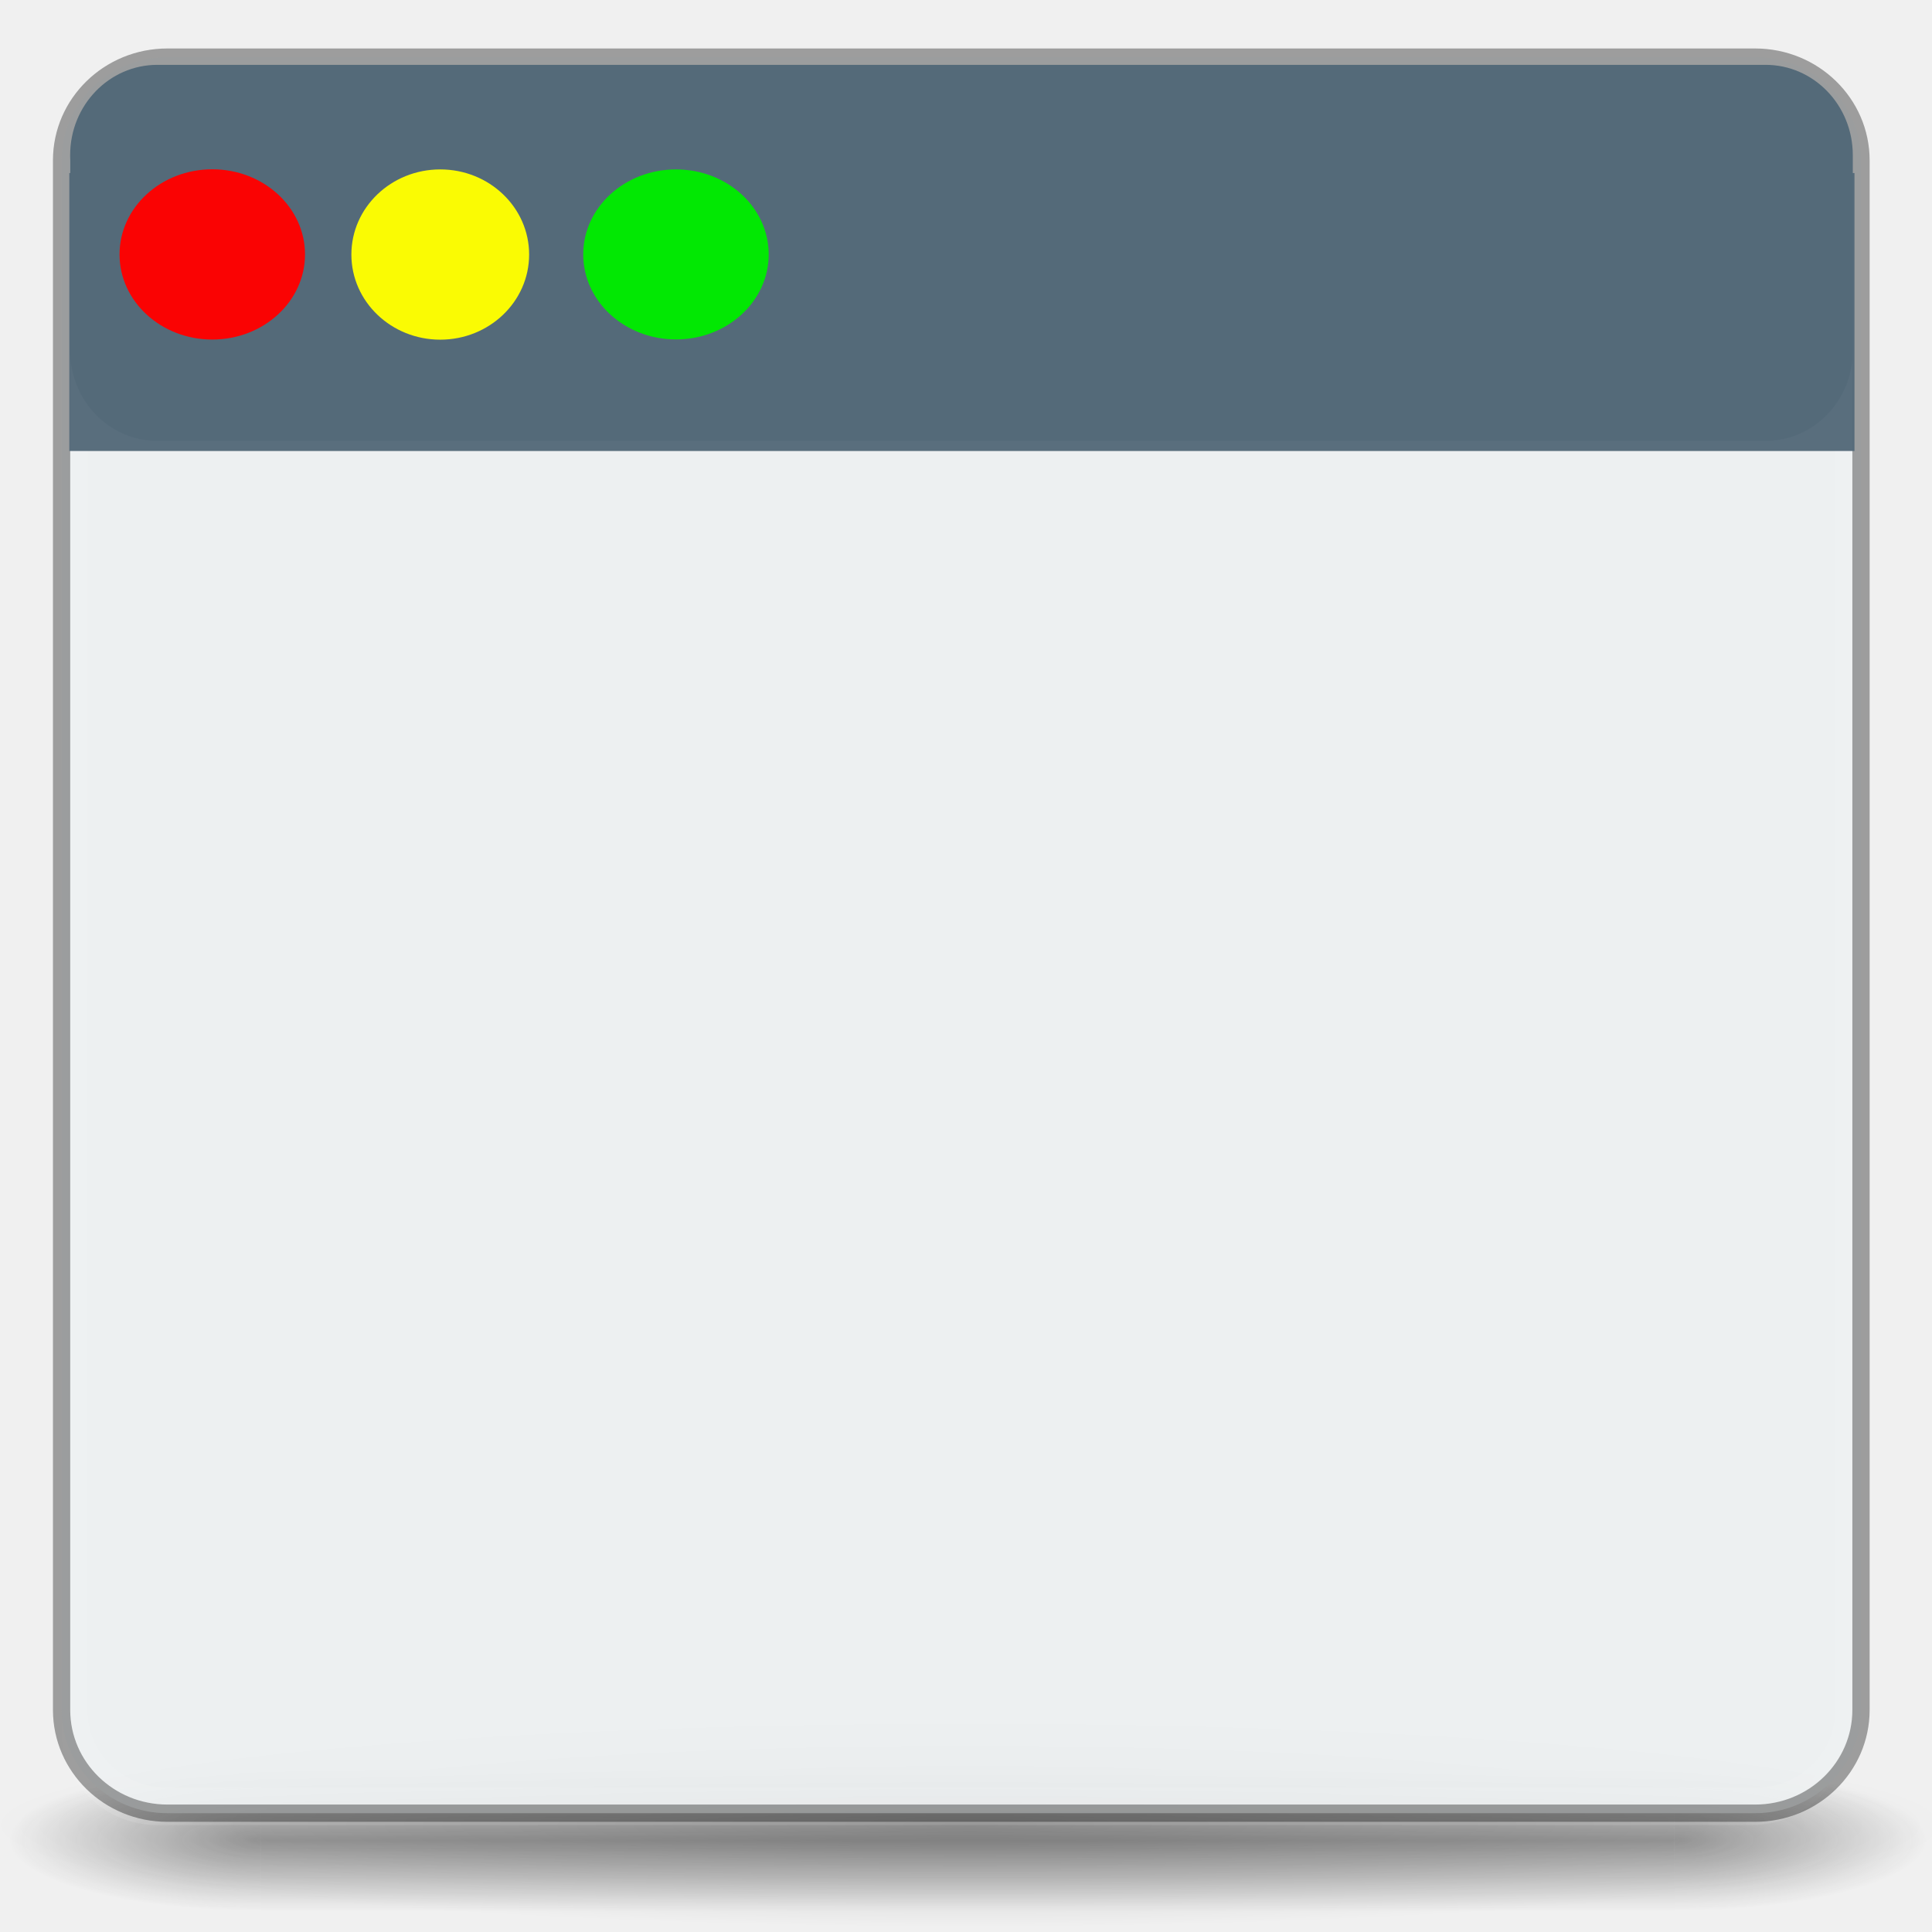
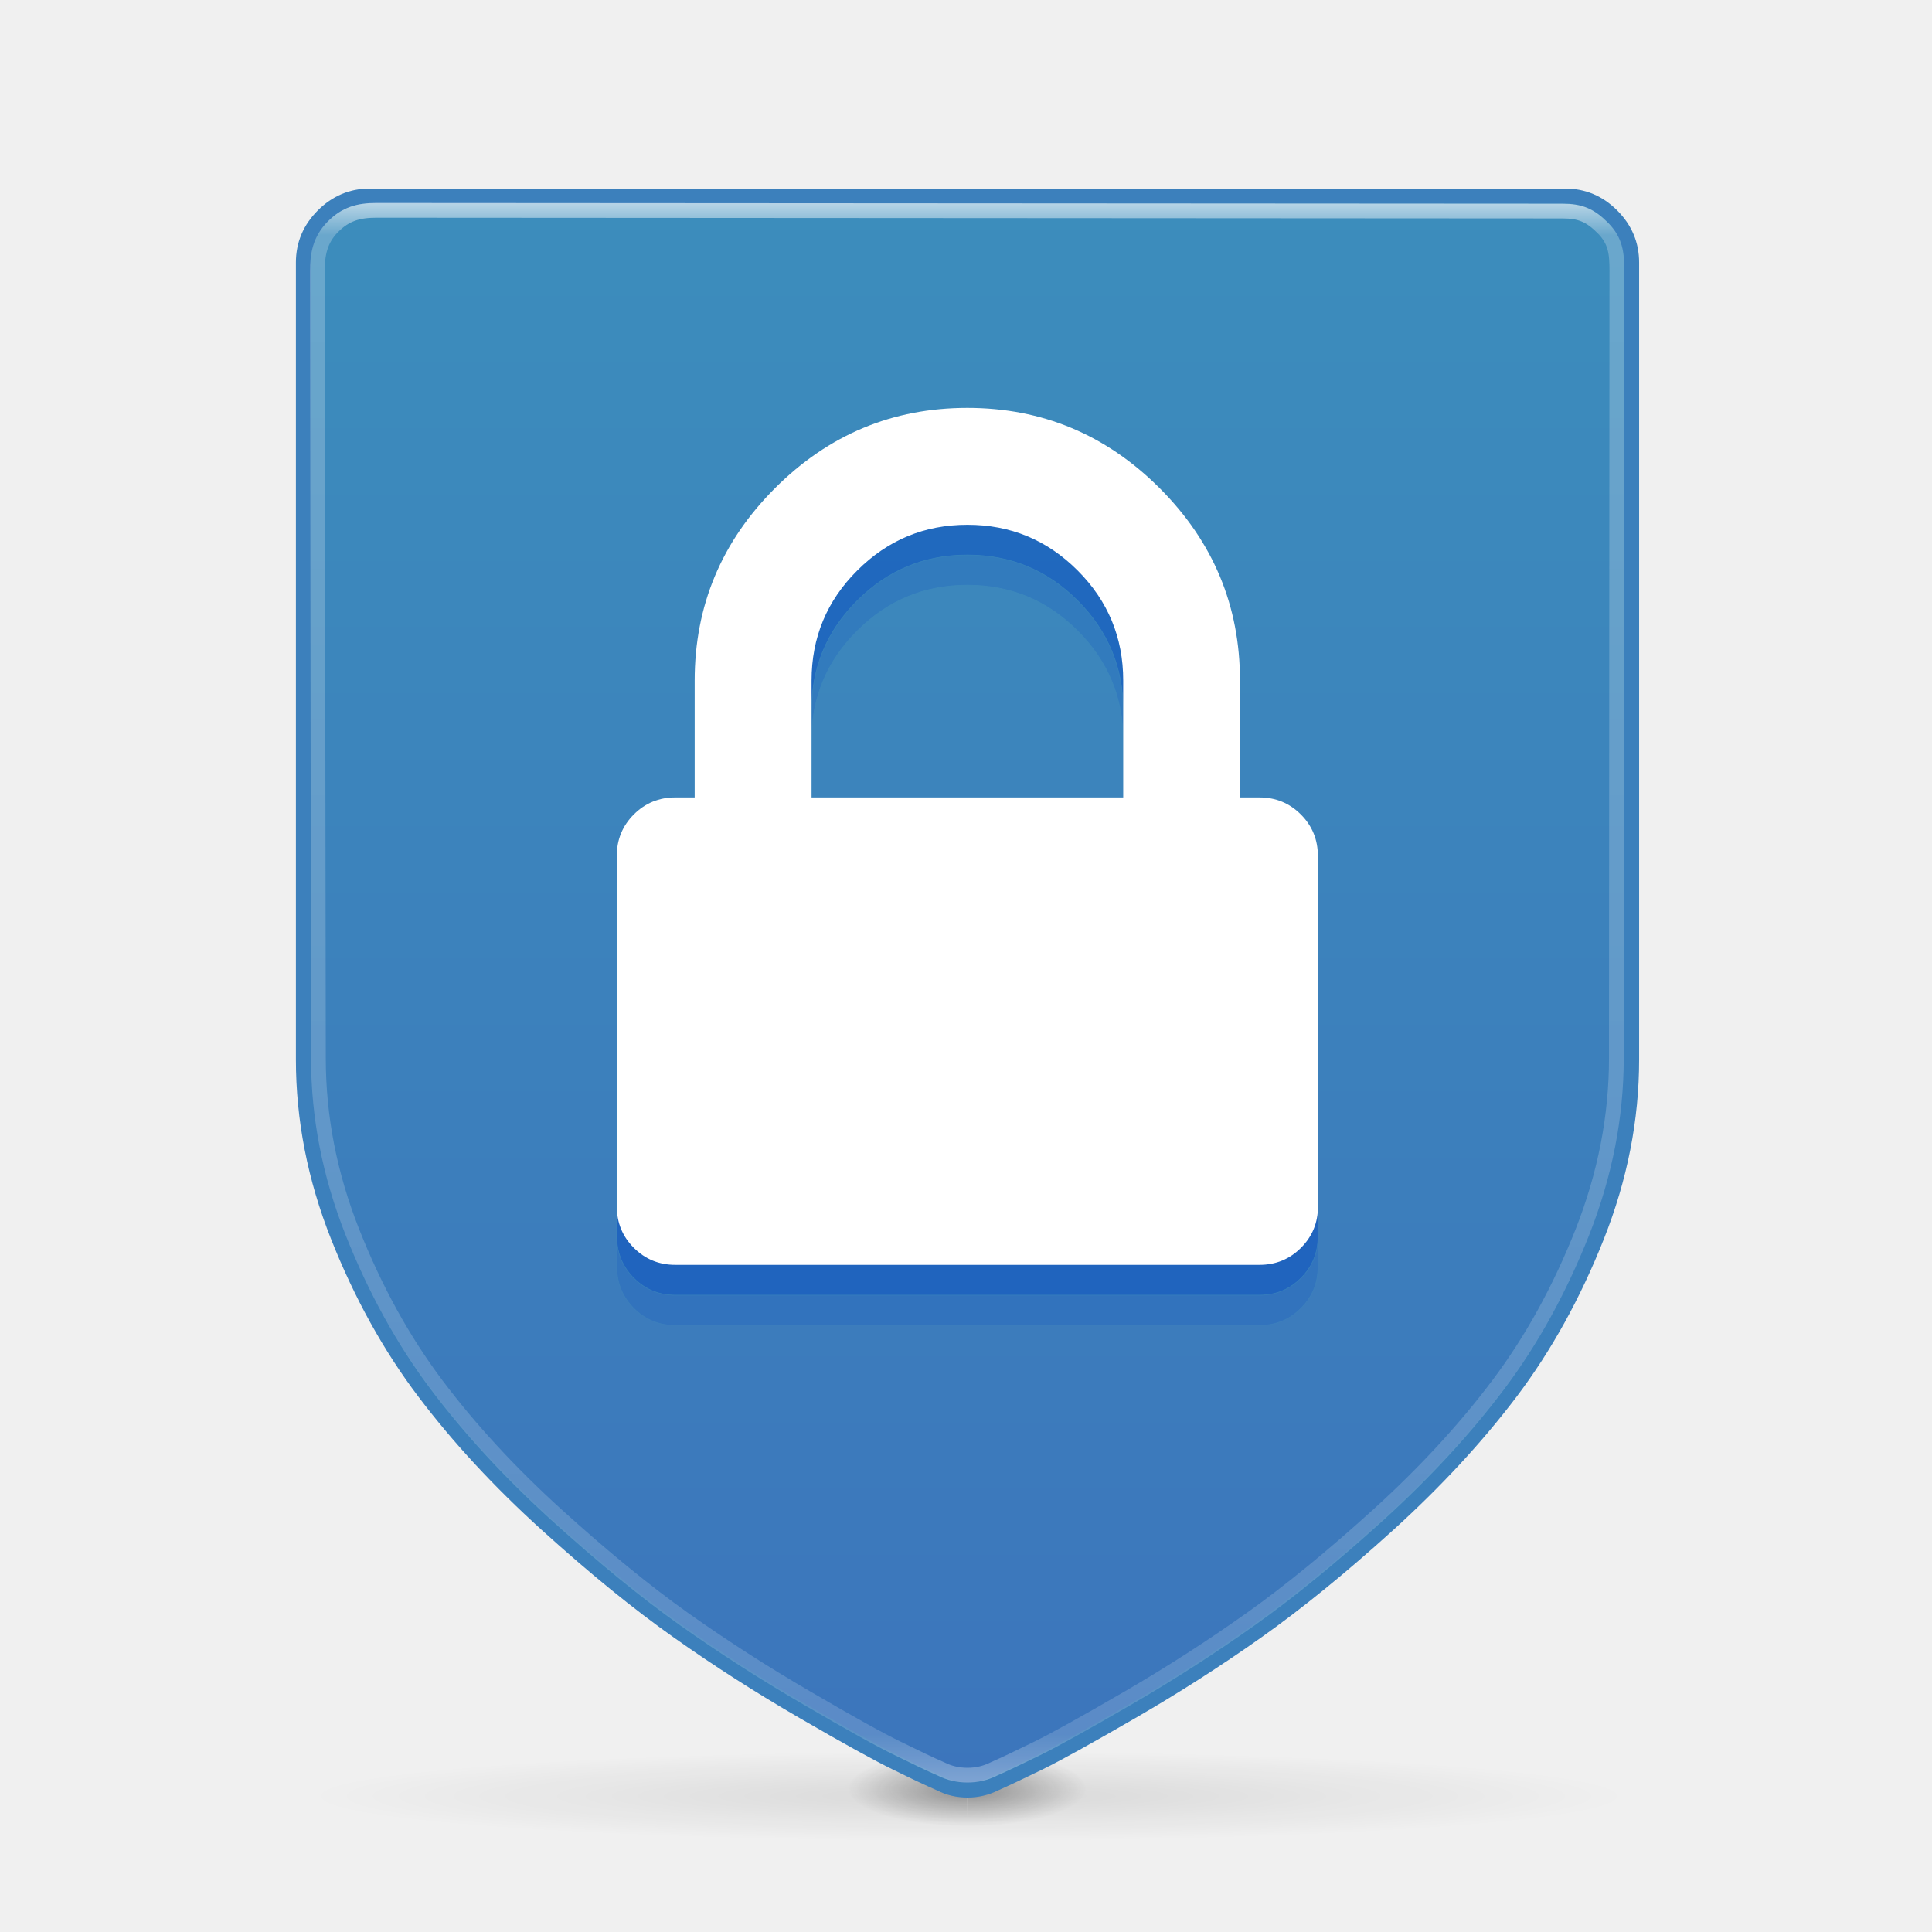
- <svg xmlns="http://www.w3.org/2000/svg" xmlns:xlink="http://www.w3.org/1999/xlink" version="1.1" width="16" height="16" id="svg3508">
-   <defs id="defs3510">
-     <linearGradient x1="23.996" y1="-0.667" x2="24" y2="40.444" id="linearGradient3174-3" xlink:href="#linearGradient3977-7-7" gradientUnits="userSpaceOnUse" gradientTransform="matrix(0.2972973,0,0,0.2432432,1.866156,3.162159)" />
-     <linearGradient id="linearGradient3977-7-7">
-       <stop id="stop3979-6-6" style="stop-color:#ffffff;stop-opacity:1" offset="0" />
-       <stop id="stop3981-3-44" style="stop-color:#ffffff;stop-opacity:0.235" offset="0" />
-       <stop id="stop3983-8-5" style="stop-color:#ffffff;stop-opacity:0.157" offset="1" />
-       <stop id="stop3985-2-08" style="stop-color:#ffffff;stop-opacity:0.392" offset="1" />
+ <svg xmlns="http://www.w3.org/2000/svg" xmlns:xlink="http://www.w3.org/1999/xlink" width="16" height="16" viewBox="0 0 16 16" version="1.1" id="svg217">
+   <defs id="defs221">
+     <linearGradient id="linearGradient7072">
+       <stop id="stop7068" offset="0" style="stop-color:#3c8dbc;stop-opacity:1" />
+       <stop id="stop7070" offset="1" style="stop-color:#3c75bc;stop-opacity:1" />
    </linearGradient>
-     <linearGradient x1="25.132" y1="0.985" x2="25.132" y2="47.013" id="linearGradient3182-5" xlink:href="#linearGradient4337" gradientUnits="userSpaceOnUse" gradientTransform="matrix(0.3714277,0,0,0.2390117,-1.914262,2.897046)" />
-     <linearGradient id="linearGradient5736">
-       <stop id="stop5738" style="stop-color:#586e75;stop-opacity:1" offset="0" />
-       <stop id="stop5740" style="stop-color:#073642;stop-opacity:1" offset="1" />
+     <linearGradient id="linearGradient5421">
+       <stop id="stop5417" offset="0" style="stop-color:#ffffff;stop-opacity:1" />
+       <stop style="stop-color:#ffffff;stop-opacity:0.235" offset="0.038" id="stop5441" />
+       <stop id="stop5453" offset="0.962" style="stop-color:#ffffff;stop-opacity:0.157" />
+       <stop id="stop5419" offset="1" style="stop-color:#ffffff;stop-opacity:0.392" />
    </linearGradient>
-     <linearGradient id="linearGradient4337">
-       <stop id="stop4339" style="stop-color:#fdf6e3;stop-opacity:1" offset="0" />
-       <stop id="stop4341" style="stop-color:#eee8d5;stop-opacity:1" offset="1" />
+     <linearGradient id="linearGradient5317-0">
+       <stop style="stop-color:#8cd5ff;stop-opacity:1" offset="0" id="stop5313" />
+       <stop style="stop-color:#3689e6;stop-opacity:1" offset="1" id="stop5315" />
    </linearGradient>
-     <linearGradient gradientTransform="matrix(0.3402577,0.09076733,-0.05512078,0.2048136,1.232501,-0.0196911)" gradientUnits="userSpaceOnUse" xlink:href="#linearGradient5736" id="linearGradient3192-0-3" y2="55.173" x2="26.445" y1="-2.101" x1="17.231" />
-     <linearGradient y2="47.013" x2="25.132" y1="0.985" x1="25.132" gradientTransform="matrix(0.3714277,0,0,0.2390117,-1.914262,2.897046)" gradientUnits="userSpaceOnUse" id="linearGradient4526" xlink:href="#linearGradient5736" />
-     <linearGradient y2="40.444" x2="24" y1="-0.667" x1="23.996" gradientTransform="matrix(0.2972973,0,0,0.2432432,1.866156,3.162159)" gradientUnits="userSpaceOnUse" id="linearGradient4528" xlink:href="#linearGradient3977-7-7" />
-     <radialGradient gradientTransform="matrix(0.06180142,0,0,0.01958996,1.341702,11.47563)" gradientUnits="userSpaceOnUse" xlink:href="#linearGradient3820-7-2-1" id="radialGradient3025-3" fy="186.171" fx="99.157" r="62.769" cy="186.171" cx="99.157" />
-     <linearGradient id="linearGradient3820-7-2-1">
-       <stop offset="0" style="stop-color:#3d3d3d;stop-opacity:1" id="stop3822-2-6-3" />
-       <stop offset="0.5" style="stop-color:#686868;stop-opacity:0.498" id="stop3864-8-7-7" />
-       <stop offset="1" style="stop-color:#686868;stop-opacity:0" id="stop3824-1-2-5" />
+     <linearGradient xlink:href="#linearGradient7072" id="linearGradient5319" x1="1536" y1="128.202" x2="1536" y2="1661.113" gradientUnits="userSpaceOnUse" gradientTransform="matrix(0.00859349,0,0,0.00859349,0.3125668,0.5239955)" />
+     <linearGradient xlink:href="#linearGradient5317-0" id="linearGradient5319-3" x1="1536" y1="128.202" x2="1536" y2="1661.113" gradientUnits="userSpaceOnUse" gradientTransform="matrix(0.06874791,0,0,0.06874791,-17.59946,-8.79973)" />
+     <linearGradient xlink:href="#linearGradient5421" id="linearGradient5410" x1="64.007" y1="9.439" x2="64.007" y2="119.008" gradientUnits="userSpaceOnUse" gradientTransform="matrix(0.1221573,0,0,0.1226399,0.1918787,0.2798985)" />
+     <radialGradient cx="4.993" cy="43.5" r="2.5" fx="4.993" fy="43.5" id="h" xlink:href="#b" gradientUnits="userSpaceOnUse" gradientTransform="matrix(2.00378,0,0,1.4,27.988,-17.4)" />
+     <linearGradient id="b">
+       <stop offset="0" stop-color="#181818" id="stop5614" />
+       <stop offset="1" stop-color="#181818" stop-opacity="0" id="stop5616" />
    </linearGradient>
-     <linearGradient gradientTransform="matrix(0.2633501,0,0,0.2653739,-11.3192,3.350837)" gradientUnits="userSpaceOnUse" xlink:href="#linearGradient4011" id="linearGradient3019-3" y2="44.341" x2="71.204" y1="6.238" x1="71.204" />
-     <linearGradient id="linearGradient4011">
-       <stop offset="0" style="stop-color:#ffffff;stop-opacity:1" id="stop4013" />
-       <stop offset="0.508" style="stop-color:#ffffff;stop-opacity:0.235" id="stop4015" />
-       <stop offset="0.835" style="stop-color:#ffffff;stop-opacity:0.157" id="stop4017" />
-       <stop offset="1" style="stop-color:#ffffff;stop-opacity:0.392" id="stop4019" />
+     <radialGradient cx="4.993" cy="43.5" r="2.5" fx="4.993" fy="43.5" id="i" xlink:href="#b" gradientUnits="userSpaceOnUse" gradientTransform="matrix(2.00378,0,0,1.4,-48.012,-104.4)" />
+     <radialGradient gradientUnits="userSpaceOnUse" gradientTransform="matrix(0.1958705,0,0,0.0133925,1.756114,14.07805)" r="28" fy="59.5" fx="32" cy="59.5" cx="32" id="g" xlink:href="#f" />
+     <linearGradient id="f">
+       <stop offset="0" id="stop5588" />
+       <stop offset="1" stop-opacity="0" id="stop5590" />
    </linearGradient>
-     <linearGradient x1="167.983" y1="6.833" x2="167.983" y2="61.692" id="linearGradient3012-1" xlink:href="#linearGradient5803-2-1" gradientUnits="userSpaceOnUse" gradientTransform="matrix(0.1776165,0,0,0.1789815,-21.08534,4.136694)" />
-     <linearGradient id="linearGradient5803-2-1">
-       <stop id="stop5805-1-6" style="stop-color:#fff5ef;stop-opacity:1" offset="0" />
-       <stop id="stop5807-6-6" style="stop-color:#fef8dd;stop-opacity:1" offset="1" />
-     </linearGradient>
-     <radialGradient gradientTransform="matrix(0.229338,0,0,0.02394386,8.955951,12.87552)" gradientUnits="userSpaceOnUse" xlink:href="#linearGradient3811" id="radialGradient4111" fy="93.468" fx="-4.029" r="35.338" cy="93.468" cx="-4.029" />
-     <linearGradient id="linearGradient3811">
-       <stop offset="0" style="stop-color:#000000;stop-opacity:1" id="stop3813" />
-       <stop offset="1" style="stop-color:#000000;stop-opacity:0" id="stop3815" />
-     </linearGradient>
-     <radialGradient gradientTransform="matrix(2.003784,0,0,1.4,27.98813,-17.4)" gradientUnits="userSpaceOnUse" xlink:href="#linearGradient3688-166-749-5" id="radialGradient4093" fy="43.5" fx="4.993" r="2.5" cy="43.5" cx="4.993" />
-     <linearGradient id="linearGradient3688-166-749-5">
-       <stop offset="0" style="stop-color:#181818;stop-opacity:1" id="stop2883-0" />
-       <stop offset="1" style="stop-color:#181818;stop-opacity:0" id="stop2885-5" />
-     </linearGradient>
-     <radialGradient gradientTransform="matrix(2.003784,0,0,1.4,-20.01187,-104.4)" gradientUnits="userSpaceOnUse" xlink:href="#linearGradient3688-166-749-5" id="radialGradient4095" fy="43.5" fx="4.993" r="2.5" cy="43.5" cx="4.993" />
-     <linearGradient gradientUnits="userSpaceOnUse" xlink:href="#linearGradient3702-501-757-0" id="linearGradient4097" y2="39.999" x2="25.058" y1="47.028" x1="25.058" />
-     <linearGradient id="linearGradient3702-501-757-0">
-       <stop offset="0" style="stop-color:#181818;stop-opacity:0" id="stop2895-0" />
-       <stop offset="0.5" style="stop-color:#181818;stop-opacity:1" id="stop2897-2" />
-       <stop offset="1" style="stop-color:#181818;stop-opacity:0" id="stop2899-6" />
-     </linearGradient>
-     <linearGradient gradientTransform="matrix(0.3958949,0,0,0.3849516,-1.597159,-1.31745)" gradientUnits="userSpaceOnUse" xlink:href="#linearGradient3924" id="linearGradient4136" y2="43" x2="24" y1="5" x1="24" />
-     <linearGradient id="linearGradient3924">
-       <stop offset="0" style="stop-color:#ffffff;stop-opacity:1" id="stop3926" />
-       <stop offset="0.063" style="stop-color:#ffffff;stop-opacity:0.235" id="stop3928" />
-       <stop offset="0.951" style="stop-color:#ffffff;stop-opacity:0.157" id="stop3930" />
-       <stop offset="1" style="stop-color:#ffffff;stop-opacity:0.392" id="stop3932" />
-     </linearGradient>
-     <linearGradient gradientTransform="matrix(0.3949481,0,0,0.3854208,-1.517434,-1.505945)" gradientUnits="userSpaceOnUse" xlink:href="#linearGradient3924" id="linearGradient4136-3" y2="43" x2="24" y1="5" x1="24" />
  </defs>
-   <path d="m 16.136,15.114 a 8.104,0.846 0 0 1 -16.209,0 8.104,0.846 0 1 1 16.209,0 z" id="path3041" style="color:#000000;display:inline;overflow:visible;visibility:visible;opacity:0.2;fill:url(#radialGradient4111);fill-opacity:1;fill-rule:nonzero;stroke:none;stroke-width:1;marker:none;enable-background:accumulate" />
-   <g transform="matrix(0.3971522,0,0,0.1304924,-1.515955,9.692241)" id="g2036" style="display:inline">
-     <g transform="matrix(1.052632,0,0,1.285713,-1.263158,-13.42854)" id="g3712" style="opacity:0.4">
-       <rect width="5" height="7" x="38" y="40" id="rect2801" style="fill:url(#radialGradient4093);fill-opacity:1;stroke:none" />
-       <rect width="5" height="7" x="-10" y="-47" transform="scale(-1,-1)" id="rect3696" style="fill:url(#radialGradient4095);fill-opacity:1;stroke:none" />
-       <rect width="28" height="7" x="10" y="40" id="rect3700" style="fill:url(#linearGradient4097);fill-opacity:1;stroke:none" />
-     </g>
+   <ellipse style="opacity:0.1;fill:url(#g);stroke-width:0.156" ry="0.375" rx="5.484" cy="14.875" cx="8.024" id="ellipse5630" />
+   <g transform="matrix(0.125,0,0,0.125,4.01025,7.374925)" style="opacity:0.4" id="g5636">
+     <path style="fill:url(#h)" d="m 38,40 h 5 v 7 h -5 z" transform="matrix(1.57895,0,0,0.71429,-28,28.429)" id="path5632" />
+     <path style="fill:url(#i)" transform="matrix(-1.57895,0,0,-0.71429,-28,28.429)" d="m -38,-47 h 5 v 7 h -5 z" id="path5634" />
  </g>
-   <rect width="14.648" height="14.243" rx="0.725" ry="0.705" x="0.58" y="0.8" id="rect6741-7" style="opacity:0.3;fill:none;stroke:url(#linearGradient4136);stroke-width:0.143;stroke-linecap:round;stroke-linejoin:round;stroke-miterlimit:4;stroke-dasharray:none;stroke-dashoffset:0;stroke-opacity:1" />
-   <rect width="14.902" height="14.543" rx="0.876" ry="0.855" x="0.51" y="0.473" id="rect5505-21-3-5" style="color:#000000;display:inline;overflow:visible;visibility:visible;opacity:0.9;fill:#ecf0f1;fill-opacity:1;fill-rule:nonzero;stroke:none;stroke-width:1;marker:none;enable-background:accumulate" />
-   <rect width="14.613" height="14.261" rx="0.723" ry="0.706" x="0.655" y="0.614" id="rect6741-7-6" style="opacity:0.3;fill:none;stroke:url(#linearGradient4136-3);stroke-width:0.143;stroke-linecap:round;stroke-linejoin:round;stroke-miterlimit:4;stroke-dasharray:none;stroke-dashoffset:0;stroke-opacity:1" />
-   <rect width="14.902" height="14.543" rx="0.876" ry="0.855" x="0.51" y="0.473" id="rect5505-21-3-1-2" style="color:#000000;display:inline;overflow:visible;visibility:visible;opacity:0.7;fill:none;stroke:#000000;stroke-width:0.143;stroke-linecap:round;stroke-linejoin:round;stroke-miterlimit:4;stroke-dasharray:none;stroke-dashoffset:0;stroke-opacity:0.496;marker:none;enable-background:accumulate" />
-   <rect width="14.763" height="3.114" rx="0.722" ry="0.747" x="0.581" y="0.537" id="rect5505-21-3-5-3" style="color:#000000;display:inline;overflow:visible;visibility:visible;opacity:1;fill:#546a79;fill-opacity:1;fill-rule:nonzero;stroke:none;stroke-width:1;marker:none;enable-background:accumulate" />
-   <rect style="opacity:0.97;fill:#546a79;fill-opacity:1;fill-rule:nonzero;stroke:none;stroke-width:1.712;stroke-miterlimit:4;stroke-dasharray:none;stroke-opacity:0.496" id="rect4199" width="14.784" height="2.302" x="0.574" y="1.433" rx="0" ry="0" />
-   <ellipse style="opacity:0.97;fill:#ff0000;fill-opacity:1;fill-rule:nonzero;stroke:none;stroke-width:1.712;stroke-miterlimit:4;stroke-dasharray:none;stroke-opacity:0.496" id="path4203" cx="1.758" cy="2.107" rx="0.768" ry="0.705" />
-   <ellipse style="opacity:0.97;fill:#ffff00;fill-opacity:1;fill-rule:nonzero;stroke:none;stroke-width:1.712;stroke-miterlimit:4;stroke-dasharray:none;stroke-opacity:0.496" id="path4207" cx="3.646" cy="2.108" rx="0.736" ry="0.705" />
-   <ellipse style="opacity:0.97;fill:#00eb00;fill-opacity:1;fill-rule:nonzero;stroke:none;stroke-width:1.712;stroke-miterlimit:4;stroke-dasharray:none;stroke-opacity:0.496" id="path4209" cx="5.598" cy="2.107" rx="0.768" ry="0.704" />
+   <path d="M 13.512,2.174 V 8.774 c 0,0.493 -0.096,0.981 -0.288,1.465 -0.192,0.484 -0.43,0.914 -0.713,1.289 -0.284,0.375 -0.622,0.74 -1.014,1.096 -0.392,0.355 -0.755,0.65 -1.087,0.885 -0.332,0.235 -0.679,0.457 -1.04,0.666 -0.361,0.209 -0.617,0.351 -0.769,0.425 -0.152,0.074 -0.274,0.132 -0.365,0.172 -0.069,0.034 -0.143,0.052 -0.223,0.052 -0.08,0 -0.155,-0.017 -0.223,-0.052 -0.092,-0.04 -0.213,-0.097 -0.365,-0.172 C 7.272,14.526 7.015,14.384 6.655,14.175 6.294,13.966 5.947,13.744 5.615,13.509 5.282,13.274 4.92,12.979 4.528,12.624 4.135,12.268 3.797,11.903 3.514,11.528 3.23,11.153 2.992,10.723 2.8,10.239 2.608,9.755 2.513,9.266 2.513,8.774 V 2.174 C 2.513,2.025 2.567,1.896 2.676,1.787 2.785,1.678 2.914,1.624 3.062,1.624 h 9.9 c 0.149,0 0.278,0.054 0.387,0.163 0.109,0.109 0.163,0.238 0.163,0.387 z" id="path215" style="opacity:1;vector-effect:none;fill:url(#linearGradient5319);fill-opacity:1;stroke:none;stroke-width:0.009;stroke-linecap:butt;stroke-linejoin:miter;stroke-miterlimit:4;stroke-dasharray:none;stroke-dashoffset:0;stroke-opacity:1" />
+   <path style="opacity:1;vector-effect:none;fill:none;fill-opacity:1;stroke:#3c80bc;stroke-width:0.125;stroke-linecap:butt;stroke-linejoin:miter;stroke-miterlimit:4;stroke-dasharray:none;stroke-dashoffset:0;stroke-opacity:1" id="path5390" d="M 13.512,2.174 V 8.774 c 0,0.493 -0.096,0.981 -0.288,1.465 -0.192,0.484 -0.43,0.914 -0.713,1.289 -0.284,0.375 -0.622,0.74 -1.014,1.096 -0.392,0.355 -0.755,0.65 -1.087,0.885 -0.332,0.235 -0.679,0.457 -1.04,0.666 -0.361,0.209 -0.617,0.351 -0.769,0.425 -0.152,0.074 -0.274,0.132 -0.365,0.172 -0.069,0.034 -0.143,0.052 -0.223,0.052 -0.08,0 -0.155,-0.017 -0.223,-0.052 -0.092,-0.04 -0.213,-0.097 -0.365,-0.172 C 7.272,14.526 7.015,14.384 6.655,14.175 6.294,13.966 5.947,13.744 5.615,13.509 5.282,13.274 4.92,12.979 4.528,12.624 4.135,12.268 3.797,11.903 3.514,11.528 3.23,11.153 2.992,10.723 2.8,10.239 2.608,9.755 2.513,9.266 2.513,8.774 V 2.174 C 2.513,2.025 2.567,1.896 2.676,1.787 2.785,1.678 2.914,1.624 3.062,1.624 h 9.9 c 0.149,0 0.278,0.054 0.387,0.163 0.109,0.109 0.163,0.238 0.163,0.387 z" />
+   <path id="path7066" d="m 6.721,7.104 h 2.581 v -0.968 q 0,-0.534 -0.378,-0.912 -0.378,-0.378 -0.912,-0.378 -0.534,0 -0.912,0.378 Q 6.721,5.601 6.721,6.136 Z m 4.194,0.484 v 2.904 q 0,0.202 -0.141,0.343 -0.141,0.141 -0.343,0.141 H 5.592 q -0.202,0 -0.343,-0.141 Q 5.108,10.693 5.108,10.491 V 7.588 q 0,-0.202 0.141,-0.343 0.141,-0.141 0.343,-0.141 h 0.161 v -0.968 q 0,-0.928 0.665,-1.593 0.665,-0.665 1.593,-0.665 0.928,0 1.593,0.665 0.665,0.665 0.665,1.593 v 0.968 h 0.161 q 0.202,0 0.343,0.141 0.141,0.141 0.141,0.343 z" style="opacity:0.221;fill:#0d52bf;fill-opacity:1;stroke:#3c8dbc;stroke-width:0.005;stroke-opacity:1" />
+   <path style="opacity:1;vector-effect:none;fill:none;fill-opacity:1;stroke:url(#linearGradient5410);stroke-width:0.122;stroke-linecap:round;stroke-linejoin:round;stroke-miterlimit:4;stroke-dasharray:none;stroke-dashoffset:0;stroke-opacity:1" id="path5402" d="m 13.39,2.244 -0.004,6.521 c -2.5e-4,0.483 -0.094,0.963 -0.281,1.438 -0.188,0.475 -0.42,0.897 -0.697,1.265 -0.277,0.368 -0.607,0.726 -0.991,1.075 -0.384,0.348 -0.738,0.638 -1.062,0.868 -0.325,0.23 -0.663,0.448 -1.016,0.653 -0.353,0.205 -0.603,0.344 -0.752,0.417 -0.148,0.073 -0.267,0.129 -0.357,0.169 -0.067,0.034 -0.14,0.051 -0.218,0.051 -0.078,0 -0.151,-0.017 -0.218,-0.051 -0.09,-0.039 -0.209,-0.096 -0.357,-0.169 C 7.288,14.409 7.037,14.27 6.685,14.064 6.332,13.859 5.993,13.641 5.668,13.411 5.344,13.181 4.99,12.891 4.606,12.543 4.222,12.194 3.892,11.836 3.615,11.468 3.338,11.099 3.106,10.678 2.918,10.203 2.73,9.728 2.637,9.249 2.637,8.765 L 2.628,2.25 c -1.88e-4,-0.146 0.023,-0.265 0.129,-0.372 0.106,-0.107 0.214,-0.136 0.36,-0.136 l 9.823,0.006 c 0.146,9.15e-5 0.229,0.034 0.335,0.141 0.106,0.107 0.115,0.209 0.115,0.355 z" />
+   <path style="opacity:0.471;fill:#0d52bf;fill-opacity:1;stroke:#3c8dbc;stroke-width:0.005;stroke-opacity:1" d="m 6.721,6.854 h 2.581 v -0.968 q 0,-0.534 -0.378,-0.912 -0.378,-0.378 -0.912,-0.378 -0.534,0 -0.912,0.378 Q 6.721,5.351 6.721,5.886 Z m 4.194,0.484 v 2.904 q 0,0.202 -0.141,0.343 -0.141,0.141 -0.343,0.141 H 5.592 q -0.202,0 -0.343,-0.141 Q 5.108,10.443 5.108,10.241 V 7.338 q 0,-0.202 0.141,-0.343 0.141,-0.141 0.343,-0.141 h 0.161 v -0.968 q 0,-0.928 0.665,-1.593 0.665,-0.665 1.593,-0.665 0.928,0 1.593,0.665 0.665,0.665 0.665,1.593 v 0.968 h 0.161 q 0.202,0 0.343,0.141 0.141,0.141 0.141,0.343 z" id="path7064" />
+   <path id="path6309" d="m 6.721,6.604 h 2.581 v -0.968 q 0,-0.534 -0.378,-0.912 -0.378,-0.378 -0.912,-0.378 -0.534,0 -0.912,0.378 Q 6.721,5.101 6.721,5.636 Z m 4.194,0.484 V 9.991 q 0,0.202 -0.141,0.343 -0.141,0.141 -0.343,0.141 H 5.592 q -0.202,0 -0.343,-0.141 Q 5.108,10.193 5.108,9.991 V 7.088 q 0,-0.202 0.141,-0.343 0.141,-0.141 0.343,-0.141 h 0.161 v -0.968 q 0,-0.928 0.665,-1.593 0.665,-0.665 1.593,-0.665 0.928,0 1.593,0.665 0.665,0.665 0.665,1.593 v 0.968 h 0.161 q 0.202,0 0.343,0.141 0.141,0.141 0.141,0.343 z" style="fill:#ffffff;fill-opacity:1;stroke-width:0.005" />
</svg>
